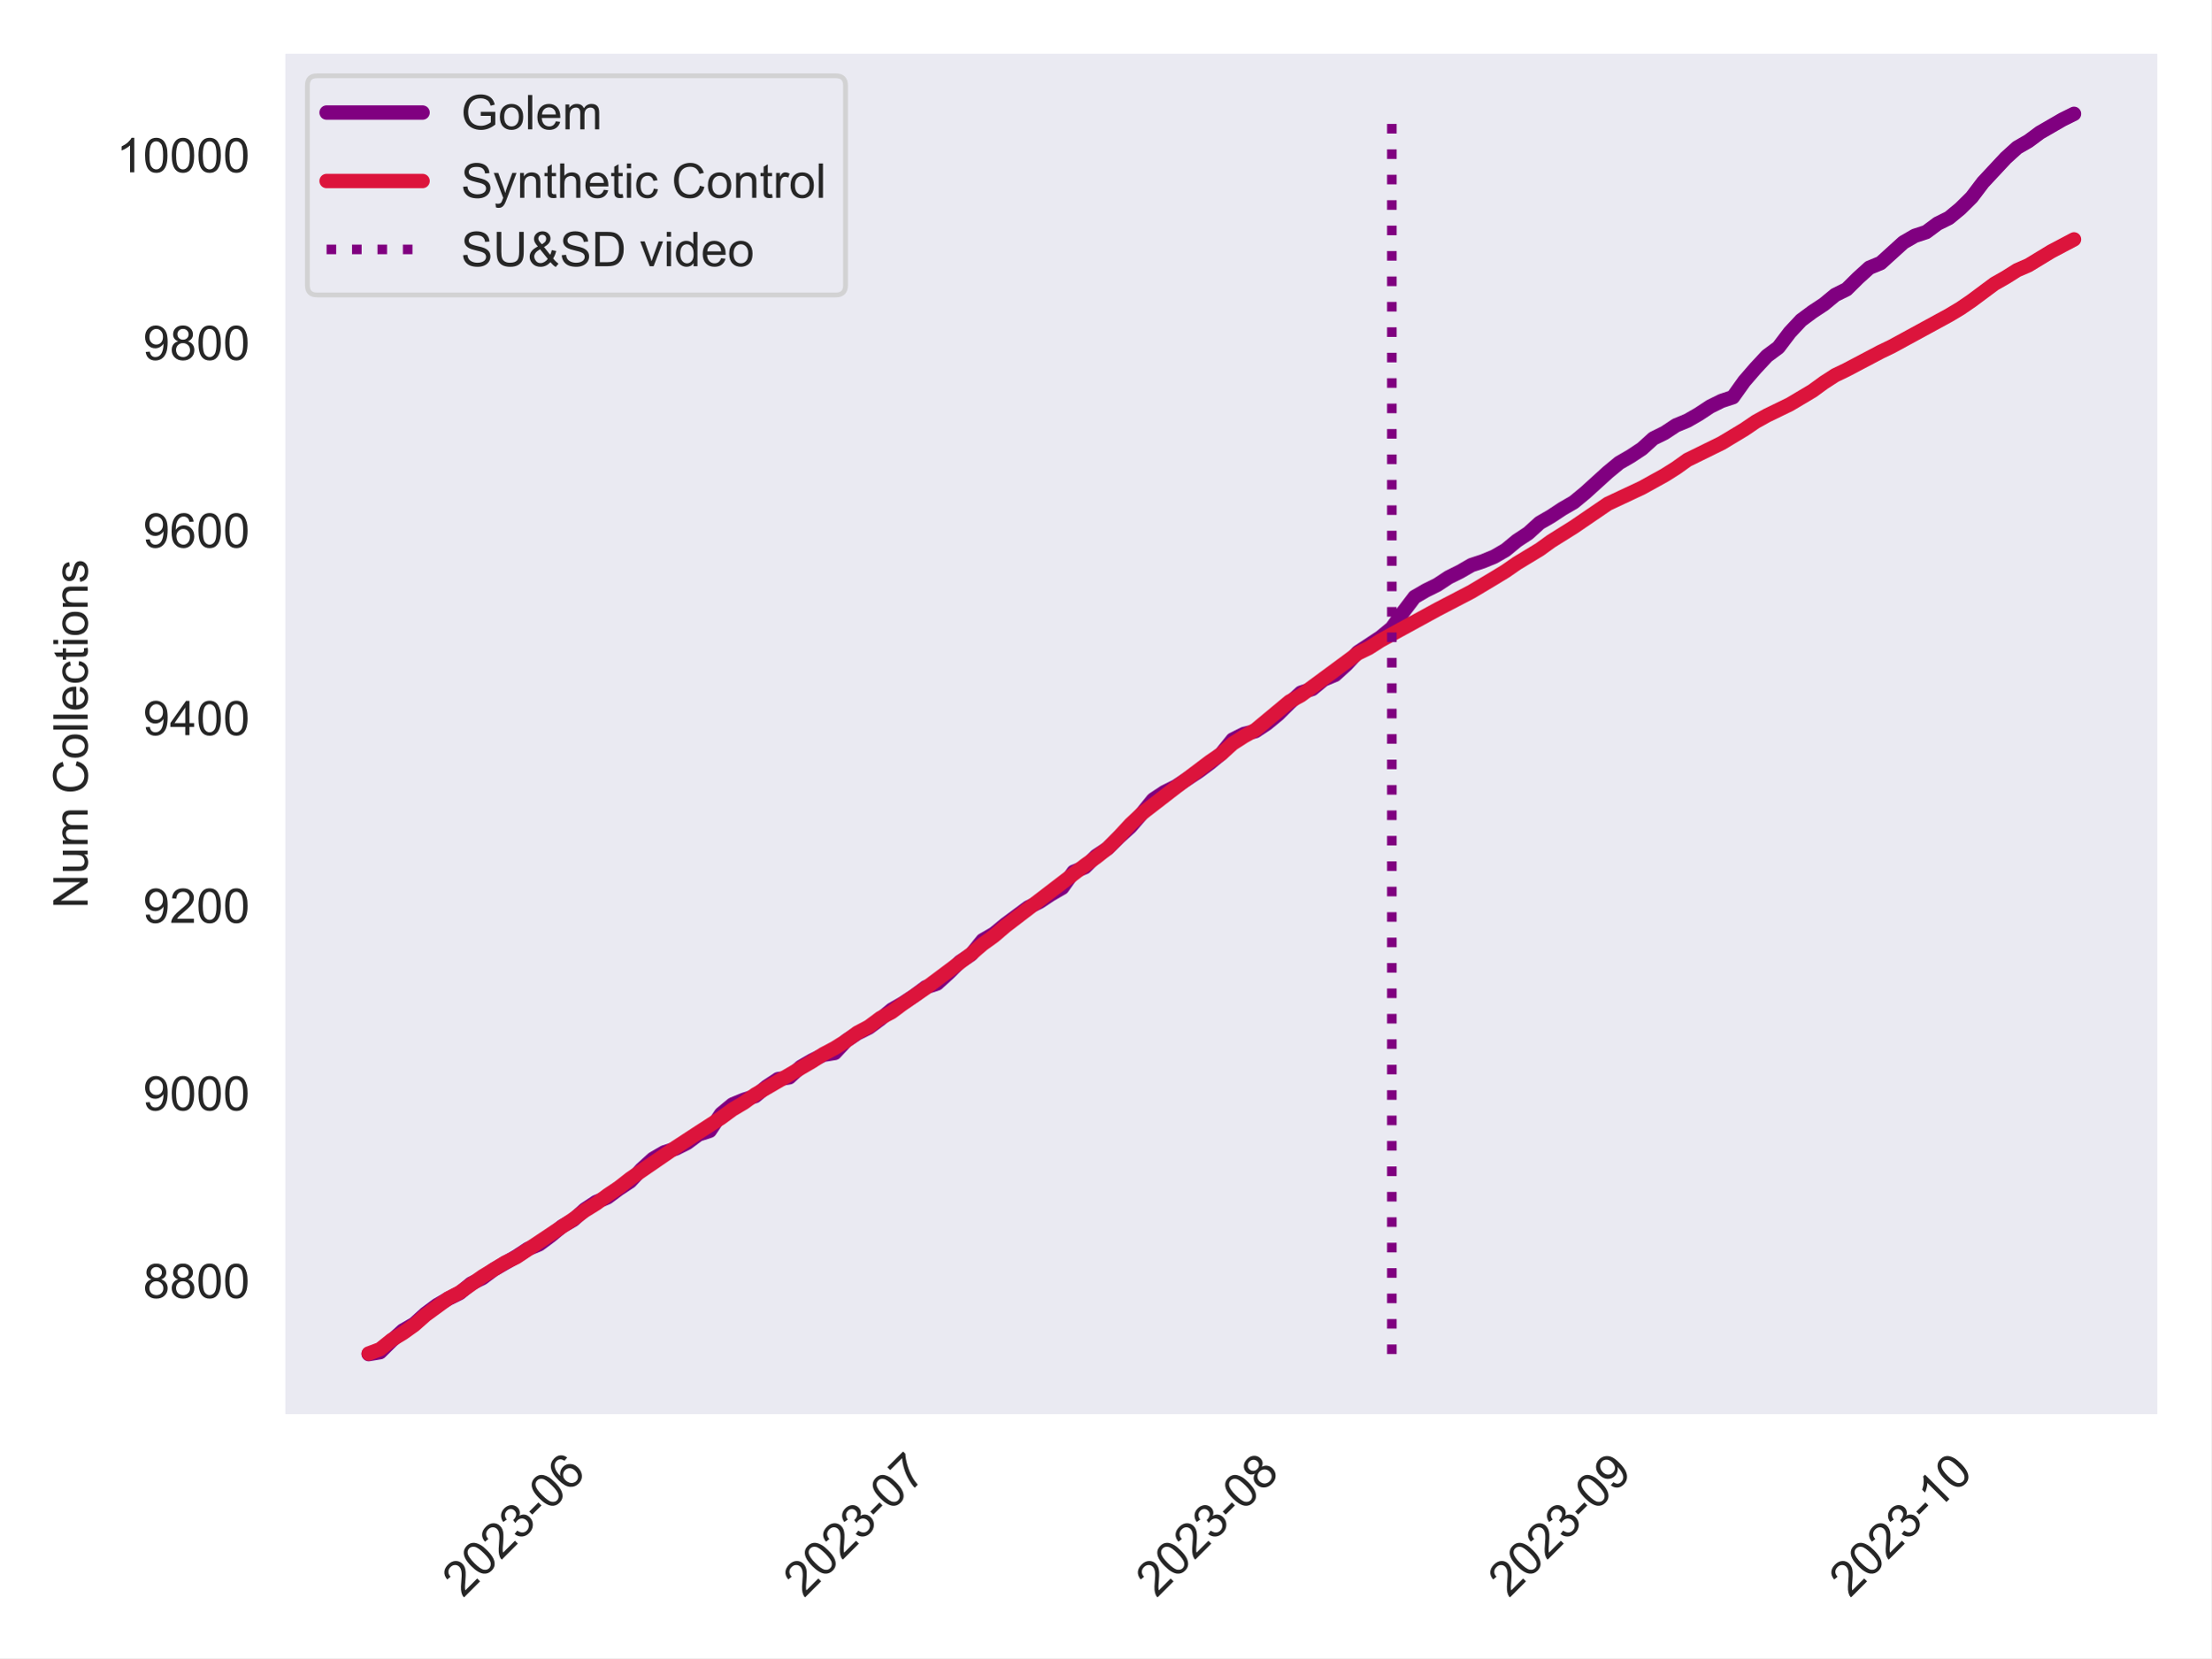
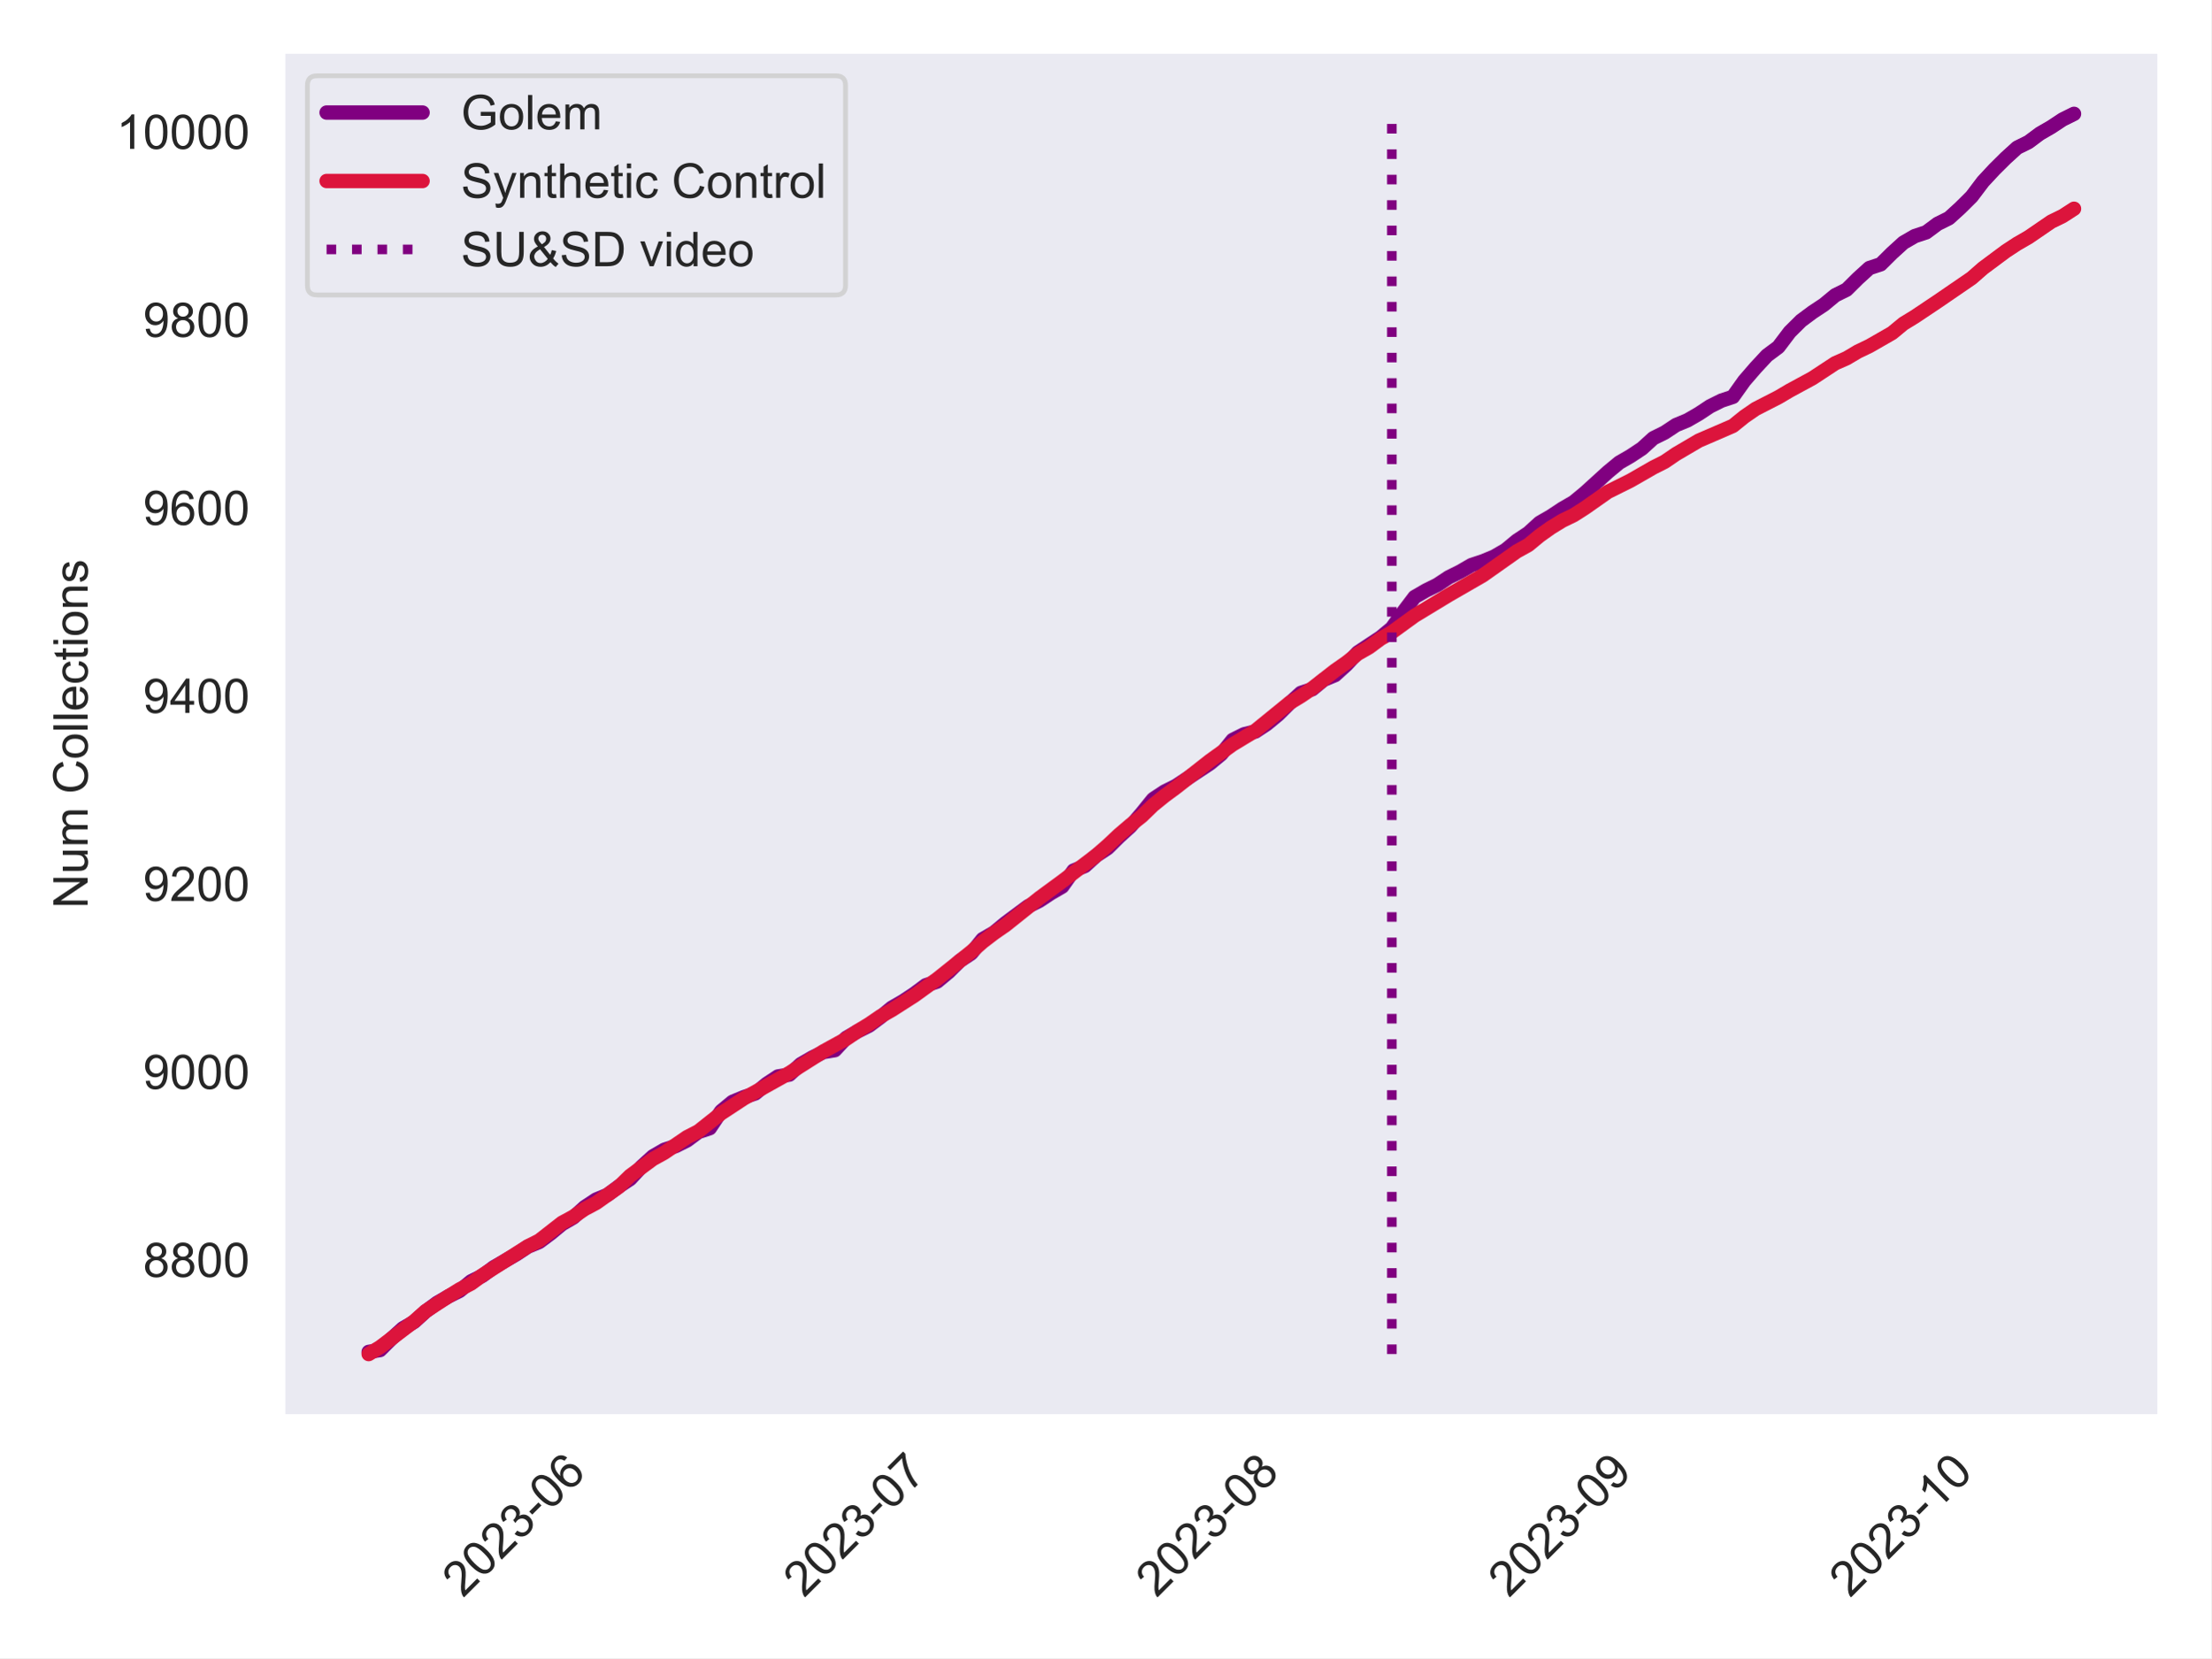
<svg xmlns="http://www.w3.org/2000/svg" xmlns:xlink="http://www.w3.org/1999/xlink" width="460.8pt" height="345.6pt" viewBox="0 0 460.8 345.6" version="1.1">
  <defs>
    <style type="text/css">*{stroke-linejoin: round; stroke-linecap: butt}</style>
  </defs>
  <g id="figure_1">
    <g id="patch_1">
      <path d="M 0 345.6  L 460.8 345.6  L 460.8 0  L 0 0  z " style="fill: #ffffff" />
    </g>
    <g id="axes_1">
      <g id="patch_2">
        <path d="M 59.06 295.153  L 450 295.153  L 450 10.8  L 59.06 10.8  z " style="fill: #eaeaf2" />
      </g>
      <g id="matplotlib.axis_1">
        <g id="xtick_1">
          <g id="text_1">
            <g style="fill: #262626" transform="translate(96.48556 333.1617) rotate(-45) scale(0.1 -0.1)">
              <defs>
                <path id="ArialMT-32" d="M 3222 541  L 3222 0  L 194 0  Q 188 203 259 391  Q 375 700 629 1000  Q 884 1300 1366 1694  Q 2113 2306 2375 2664  Q 2638 3022 2638 3341  Q 2638 3675 2398 3904  Q 2159 4134 1775 4134  Q 1369 4134 1125 3890  Q 881 3647 878 3216  L 300 3275  Q 359 3922 746 4261  Q 1134 4600 1788 4600  Q 2447 4600 2831 4234  Q 3216 3869 3216 3328  Q 3216 3053 3103 2787  Q 2991 2522 2730 2228  Q 2469 1934 1863 1422  Q 1356 997 1212 845  Q 1069 694 975 541  L 3222 541  z " transform="scale(0.015625)" />
                <path id="ArialMT-30" d="M 266 2259  Q 266 3072 433 3567  Q 600 4063 929 4331  Q 1259 4600 1759 4600  Q 2128 4600 2406 4451  Q 2684 4303 2865 4023  Q 3047 3744 3150 3342  Q 3253 2941 3253 2259  Q 3253 1453 3087 958  Q 2922 463 2592 192  Q 2263 -78 1759 -78  Q 1097 -78 719 397  Q 266 969 266 2259  z M 844 2259  Q 844 1131 1108 757  Q 1372 384 1759 384  Q 2147 384 2411 759  Q 2675 1134 2675 2259  Q 2675 3391 2411 3762  Q 2147 4134 1753 4134  Q 1366 4134 1134 3806  Q 844 3388 844 2259  z " transform="scale(0.015625)" />
                <path id="ArialMT-33" d="M 269 1209  L 831 1284  Q 928 806 1161 595  Q 1394 384 1728 384  Q 2125 384 2398 659  Q 2672 934 2672 1341  Q 2672 1728 2419 1979  Q 2166 2231 1775 2231  Q 1616 2231 1378 2169  L 1441 2663  Q 1497 2656 1531 2656  Q 1891 2656 2178 2843  Q 2466 3031 2466 3422  Q 2466 3731 2256 3934  Q 2047 4138 1716 4138  Q 1388 4138 1169 3931  Q 950 3725 888 3313  L 325 3413  Q 428 3978 793 4289  Q 1159 4600 1703 4600  Q 2078 4600 2393 4439  Q 2709 4278 2876 4000  Q 3044 3722 3044 3409  Q 3044 3113 2884 2869  Q 2725 2625 2413 2481  Q 2819 2388 3044 2092  Q 3269 1797 3269 1353  Q 3269 753 2831 336  Q 2394 -81 1725 -81  Q 1122 -81 723 278  Q 325 638 269 1209  z " transform="scale(0.015625)" />
                <path id="ArialMT-2d" d="M 203 1375  L 203 1941  L 1931 1941  L 1931 1375  L 203 1375  z " transform="scale(0.015625)" />
                <path id="ArialMT-36" d="M 3184 3459  L 2625 3416  Q 2550 3747 2413 3897  Q 2184 4138 1850 4138  Q 1581 4138 1378 3988  Q 1113 3794 959 3422  Q 806 3050 800 2363  Q 1003 2672 1297 2822  Q 1591 2972 1913 2972  Q 2475 2972 2870 2558  Q 3266 2144 3266 1488  Q 3266 1056 3080 686  Q 2894 316 2569 119  Q 2244 -78 1831 -78  Q 1128 -78 684 439  Q 241 956 241 2144  Q 241 3472 731 4075  Q 1159 4600 1884 4600  Q 2425 4600 2770 4297  Q 3116 3994 3184 3459  z M 888 1484  Q 888 1194 1011 928  Q 1134 663 1356 523  Q 1578 384 1822 384  Q 2178 384 2434 671  Q 2691 959 2691 1453  Q 2691 1928 2437 2201  Q 2184 2475 1800 2475  Q 1419 2475 1153 2201  Q 888 1928 888 1484  z " transform="scale(0.015625)" />
              </defs>
              <use xlink:href="#ArialMT-32" />
              <use xlink:href="#ArialMT-30" x="55.615" />
              <use xlink:href="#ArialMT-32" x="111.23" />
              <use xlink:href="#ArialMT-33" x="166.846" />
              <use xlink:href="#ArialMT-2d" x="222.461" />
              <use xlink:href="#ArialMT-30" x="255.762" />
              <use xlink:href="#ArialMT-36" x="311.377" />
            </g>
          </g>
        </g>
        <g id="xtick_2">
          <g id="text_2">
            <g style="fill: #262626" transform="translate(167.5656 333.1617) rotate(-45) scale(0.1 -0.1)">
              <defs>
                <path id="ArialMT-37" d="M 303 3981  L 303 4522  L 3269 4522  L 3269 4084  Q 2831 3619 2401 2847  Q 1972 2075 1738 1259  Q 1569 684 1522 0  L 944 0  Q 953 541 1156 1306  Q 1359 2072 1739 2783  Q 2119 3494 2547 3981  L 303 3981  z " transform="scale(0.015625)" />
              </defs>
              <use xlink:href="#ArialMT-32" />
              <use xlink:href="#ArialMT-30" x="55.615" />
              <use xlink:href="#ArialMT-32" x="111.23" />
              <use xlink:href="#ArialMT-33" x="166.846" />
              <use xlink:href="#ArialMT-2d" x="222.461" />
              <use xlink:href="#ArialMT-30" x="255.762" />
              <use xlink:href="#ArialMT-37" x="311.377" />
            </g>
          </g>
        </g>
        <g id="xtick_3">
          <g id="text_3">
            <g style="fill: #262626" transform="translate(241.0149 333.1617) rotate(-45) scale(0.1 -0.1)">
              <defs>
                <path id="ArialMT-38" d="M 1131 2484  Q 781 2613 612 2850  Q 444 3088 444 3419  Q 444 3919 803 4259  Q 1163 4600 1759 4600  Q 2359 4600 2725 4251  Q 3091 3903 3091 3403  Q 3091 3084 2923 2848  Q 2756 2613 2416 2484  Q 2838 2347 3058 2040  Q 3278 1734 3278 1309  Q 3278 722 2862 322  Q 2447 -78 1769 -78  Q 1091 -78 675 323  Q 259 725 259 1325  Q 259 1772 486 2073  Q 713 2375 1131 2484  z M 1019 3438  Q 1019 3113 1228 2906  Q 1438 2700 1772 2700  Q 2097 2700 2305 2904  Q 2513 3109 2513 3406  Q 2513 3716 2298 3927  Q 2084 4138 1766 4138  Q 1444 4138 1231 3931  Q 1019 3725 1019 3438  z M 838 1322  Q 838 1081 952 856  Q 1066 631 1291 507  Q 1516 384 1775 384  Q 2178 384 2440 643  Q 2703 903 2703 1303  Q 2703 1709 2433 1975  Q 2163 2241 1756 2241  Q 1359 2241 1098 1978  Q 838 1716 838 1322  z " transform="scale(0.015625)" />
              </defs>
              <use xlink:href="#ArialMT-32" />
              <use xlink:href="#ArialMT-30" x="55.615" />
              <use xlink:href="#ArialMT-32" x="111.23" />
              <use xlink:href="#ArialMT-33" x="166.846" />
              <use xlink:href="#ArialMT-2d" x="222.461" />
              <use xlink:href="#ArialMT-30" x="255.762" />
              <use xlink:href="#ArialMT-38" x="311.377" />
            </g>
          </g>
        </g>
        <g id="xtick_4">
          <g id="text_4">
            <g style="fill: #262626" transform="translate(314.4642 333.1617) rotate(-45) scale(0.1 -0.1)">
              <defs>
                <path id="ArialMT-39" d="M 350 1059  L 891 1109  Q 959 728 1153 556  Q 1347 384 1650 384  Q 1909 384 2104 503  Q 2300 622 2425 820  Q 2550 1019 2634 1356  Q 2719 1694 2719 2044  Q 2719 2081 2716 2156  Q 2547 1888 2255 1720  Q 1963 1553 1622 1553  Q 1053 1553 659 1965  Q 266 2378 266 3053  Q 266 3750 677 4175  Q 1088 4600 1706 4600  Q 2153 4600 2523 4359  Q 2894 4119 3086 3673  Q 3278 3228 3278 2384  Q 3278 1506 3087 986  Q 2897 466 2520 194  Q 2144 -78 1638 -78  Q 1100 -78 759 220  Q 419 519 350 1059  z M 2653 3081  Q 2653 3566 2395 3850  Q 2138 4134 1775 4134  Q 1400 4134 1122 3828  Q 844 3522 844 3034  Q 844 2597 1108 2323  Q 1372 2050 1759 2050  Q 2150 2050 2401 2323  Q 2653 2597 2653 3081  z " transform="scale(0.015625)" />
              </defs>
              <use xlink:href="#ArialMT-32" />
              <use xlink:href="#ArialMT-30" x="55.615" />
              <use xlink:href="#ArialMT-32" x="111.23" />
              <use xlink:href="#ArialMT-33" x="166.846" />
              <use xlink:href="#ArialMT-2d" x="222.461" />
              <use xlink:href="#ArialMT-30" x="255.762" />
              <use xlink:href="#ArialMT-39" x="311.377" />
            </g>
          </g>
        </g>
        <g id="xtick_5">
          <g id="text_5">
            <g style="fill: #262626" transform="translate(385.5442 333.1617) rotate(-45) scale(0.1 -0.1)">
              <defs>
                <path id="ArialMT-31" d="M 2384 0  L 1822 0  L 1822 3584  Q 1619 3391 1289 3197  Q 959 3003 697 2906  L 697 3450  Q 1169 3672 1522 3987  Q 1875 4303 2022 4600  L 2384 4600  L 2384 0  z " transform="scale(0.015625)" />
              </defs>
              <use xlink:href="#ArialMT-32" />
              <use xlink:href="#ArialMT-30" x="55.615" />
              <use xlink:href="#ArialMT-32" x="111.23" />
              <use xlink:href="#ArialMT-33" x="166.846" />
              <use xlink:href="#ArialMT-2d" x="222.461" />
              <use xlink:href="#ArialMT-31" x="255.762" />
              <use xlink:href="#ArialMT-30" x="311.377" />
            </g>
          </g>
        </g>
      </g>
      <g id="matplotlib.axis_2">
        <g id="ytick_1">
          <g id="text_6">
-             <g style="fill: #262626" transform="translate(29.81625 270.5546) scale(0.1 -0.1)">
+             <g style="fill: #262626" transform="translate(29.81625 266.1615) scale(0.1 -0.1)">
              <use xlink:href="#ArialMT-38" />
              <use xlink:href="#ArialMT-38" x="55.615" />
              <use xlink:href="#ArialMT-30" x="111.23" />
              <use xlink:href="#ArialMT-30" x="166.846" />
            </g>
          </g>
        </g>
        <g id="ytick_2">
          <g id="text_7">
-             <g style="fill: #262626" transform="translate(29.81625 231.4468) scale(0.1 -0.1)">
+             <g style="fill: #262626" transform="translate(29.81625 226.9724) scale(0.1 -0.1)">
              <use xlink:href="#ArialMT-39" />
              <use xlink:href="#ArialMT-30" x="55.615" />
              <use xlink:href="#ArialMT-30" x="111.23" />
              <use xlink:href="#ArialMT-30" x="166.846" />
            </g>
          </g>
        </g>
        <g id="ytick_3">
          <g id="text_8">
-             <g style="fill: #262626" transform="translate(29.81625 192.339) scale(0.1 -0.1)">
+             <g style="fill: #262626" transform="translate(29.81625 187.7833) scale(0.1 -0.1)">
              <use xlink:href="#ArialMT-39" />
              <use xlink:href="#ArialMT-32" x="55.615" />
              <use xlink:href="#ArialMT-30" x="111.23" />
              <use xlink:href="#ArialMT-30" x="166.846" />
            </g>
          </g>
        </g>
        <g id="ytick_4">
          <g id="text_9">
-             <g style="fill: #262626" transform="translate(29.81625 153.2312) scale(0.1 -0.1)">
+             <g style="fill: #262626" transform="translate(29.81625 148.5942) scale(0.1 -0.1)">
              <defs>
                <path id="ArialMT-34" d="M 2069 0  L 2069 1097  L 81 1097  L 81 1613  L 2172 4581  L 2631 4581  L 2631 1613  L 3250 1613  L 3250 1097  L 2631 1097  L 2631 0  L 2069 0  z M 2069 1613  L 2069 3678  L 634 1613  L 2069 1613  z " transform="scale(0.015625)" />
              </defs>
              <use xlink:href="#ArialMT-39" />
              <use xlink:href="#ArialMT-34" x="55.615" />
              <use xlink:href="#ArialMT-30" x="111.23" />
              <use xlink:href="#ArialMT-30" x="166.846" />
            </g>
          </g>
        </g>
        <g id="ytick_5">
          <g id="text_10">
-             <g style="fill: #262626" transform="translate(29.81625 114.1234) scale(0.1 -0.1)">
+             <g style="fill: #262626" transform="translate(29.81625 109.4052) scale(0.1 -0.1)">
              <use xlink:href="#ArialMT-39" />
              <use xlink:href="#ArialMT-36" x="55.615" />
              <use xlink:href="#ArialMT-30" x="111.23" />
              <use xlink:href="#ArialMT-30" x="166.846" />
            </g>
          </g>
        </g>
        <g id="ytick_6">
          <g id="text_11">
-             <g style="fill: #262626" transform="translate(29.81625 75.01556) scale(0.1 -0.1)">
+             <g style="fill: #262626" transform="translate(29.81625 70.21608) scale(0.1 -0.1)">
              <use xlink:href="#ArialMT-39" />
              <use xlink:href="#ArialMT-38" x="55.615" />
              <use xlink:href="#ArialMT-30" x="111.23" />
              <use xlink:href="#ArialMT-30" x="166.846" />
            </g>
          </g>
        </g>
        <g id="ytick_7">
          <g id="text_12">
-             <g style="fill: #262626" transform="translate(24.25531 35.90776) scale(0.1 -0.1)">
+             <g style="fill: #262626" transform="translate(24.25531 31.027) scale(0.1 -0.1)">
              <use xlink:href="#ArialMT-31" />
              <use xlink:href="#ArialMT-30" x="55.615" />
              <use xlink:href="#ArialMT-30" x="111.23" />
              <use xlink:href="#ArialMT-30" x="166.846" />
              <use xlink:href="#ArialMT-30" x="222.461" />
            </g>
          </g>
        </g>
        <g id="text_13">
          <g style="fill: #262626" transform="translate(18.26781 189.3764) rotate(-90) scale(0.1 -0.1)">
            <defs>
              <path id="ArialMT-4e" d="M 488 0  L 488 4581  L 1109 4581  L 3516 984  L 3516 4581  L 4097 4581  L 4097 0  L 3475 0  L 1069 3600  L 1069 0  L 488 0  z " transform="scale(0.015625)" />
              <path id="ArialMT-75" d="M 2597 0  L 2597 488  Q 2209 -75 1544 -75  Q 1250 -75 995 37  Q 741 150 617 320  Q 494 491 444 738  Q 409 903 409 1263  L 409 3319  L 972 3319  L 972 1478  Q 972 1038 1006 884  Q 1059 663 1231 536  Q 1403 409 1656 409  Q 1909 409 2131 539  Q 2353 669 2445 892  Q 2538 1116 2538 1541  L 2538 3319  L 3100 3319  L 3100 0  L 2597 0  z " transform="scale(0.015625)" />
              <path id="ArialMT-6d" d="M 422 0  L 422 3319  L 925 3319  L 925 2853  Q 1081 3097 1340 3245  Q 1600 3394 1931 3394  Q 2300 3394 2536 3241  Q 2772 3088 2869 2813  Q 3263 3394 3894 3394  Q 4388 3394 4653 3120  Q 4919 2847 4919 2278  L 4919 0  L 4359 0  L 4359 2091  Q 4359 2428 4304 2576  Q 4250 2725 4106 2815  Q 3963 2906 3769 2906  Q 3419 2906 3187 2673  Q 2956 2441 2956 1928  L 2956 0  L 2394 0  L 2394 2156  Q 2394 2531 2256 2718  Q 2119 2906 1806 2906  Q 1569 2906 1367 2781  Q 1166 2656 1075 2415  Q 984 2175 984 1722  L 984 0  L 422 0  z " transform="scale(0.015625)" />
              <path id="ArialMT-20" transform="scale(0.015625)" />
              <path id="ArialMT-43" d="M 3763 1606  L 4369 1453  Q 4178 706 3683 314  Q 3188 -78 2472 -78  Q 1731 -78 1267 223  Q 803 525 561 1097  Q 319 1669 319 2325  Q 319 3041 592 3573  Q 866 4106 1370 4382  Q 1875 4659 2481 4659  Q 3169 4659 3637 4309  Q 4106 3959 4291 3325  L 3694 3184  Q 3534 3684 3231 3912  Q 2928 4141 2469 4141  Q 1941 4141 1586 3887  Q 1231 3634 1087 3207  Q 944 2781 944 2328  Q 944 1744 1114 1308  Q 1284 872 1643 656  Q 2003 441 2422 441  Q 2931 441 3284 734  Q 3638 1028 3763 1606  z " transform="scale(0.015625)" />
              <path id="ArialMT-6f" d="M 213 1659  Q 213 2581 725 3025  Q 1153 3394 1769 3394  Q 2453 3394 2887 2945  Q 3322 2497 3322 1706  Q 3322 1066 3130 698  Q 2938 331 2570 128  Q 2203 -75 1769 -75  Q 1072 -75 642 372  Q 213 819 213 1659  z M 791 1659  Q 791 1022 1069 705  Q 1347 388 1769 388  Q 2188 388 2466 706  Q 2744 1025 2744 1678  Q 2744 2294 2464 2611  Q 2184 2928 1769 2928  Q 1347 2928 1069 2612  Q 791 2297 791 1659  z " transform="scale(0.015625)" />
              <path id="ArialMT-6c" d="M 409 0  L 409 4581  L 972 4581  L 972 0  L 409 0  z " transform="scale(0.015625)" />
              <path id="ArialMT-65" d="M 2694 1069  L 3275 997  Q 3138 488 2766 206  Q 2394 -75 1816 -75  Q 1088 -75 661 373  Q 234 822 234 1631  Q 234 2469 665 2931  Q 1097 3394 1784 3394  Q 2450 3394 2872 2941  Q 3294 2488 3294 1666  Q 3294 1616 3291 1516  L 816 1516  Q 847 969 1125 678  Q 1403 388 1819 388  Q 2128 388 2347 550  Q 2566 713 2694 1069  z M 847 1978  L 2700 1978  Q 2663 2397 2488 2606  Q 2219 2931 1791 2931  Q 1403 2931 1139 2672  Q 875 2413 847 1978  z " transform="scale(0.015625)" />
              <path id="ArialMT-63" d="M 2588 1216  L 3141 1144  Q 3050 572 2676 248  Q 2303 -75 1759 -75  Q 1078 -75 664 370  Q 250 816 250 1647  Q 250 2184 428 2587  Q 606 2991 970 3192  Q 1334 3394 1763 3394  Q 2303 3394 2647 3120  Q 2991 2847 3088 2344  L 2541 2259  Q 2463 2594 2264 2762  Q 2066 2931 1784 2931  Q 1359 2931 1093 2626  Q 828 2322 828 1663  Q 828 994 1084 691  Q 1341 388 1753 388  Q 2084 388 2306 591  Q 2528 794 2588 1216  z " transform="scale(0.015625)" />
              <path id="ArialMT-74" d="M 1650 503  L 1731 6  Q 1494 -44 1306 -44  Q 1000 -44 831 53  Q 663 150 594 308  Q 525 466 525 972  L 525 2881  L 113 2881  L 113 3319  L 525 3319  L 525 4141  L 1084 4478  L 1084 3319  L 1650 3319  L 1650 2881  L 1084 2881  L 1084 941  Q 1084 700 1114 631  Q 1144 563 1211 522  Q 1278 481 1403 481  Q 1497 481 1650 503  z " transform="scale(0.015625)" />
              <path id="ArialMT-69" d="M 425 3934  L 425 4581  L 988 4581  L 988 3934  L 425 3934  z M 425 0  L 425 3319  L 988 3319  L 988 0  L 425 0  z " transform="scale(0.015625)" />
              <path id="ArialMT-6e" d="M 422 0  L 422 3319  L 928 3319  L 928 2847  Q 1294 3394 1984 3394  Q 2284 3394 2536 3286  Q 2788 3178 2913 3003  Q 3038 2828 3088 2588  Q 3119 2431 3119 2041  L 3119 0  L 2556 0  L 2556 2019  Q 2556 2363 2490 2533  Q 2425 2703 2258 2804  Q 2091 2906 1866 2906  Q 1506 2906 1245 2678  Q 984 2450 984 1813  L 984 0  L 422 0  z " transform="scale(0.015625)" />
              <path id="ArialMT-73" d="M 197 991  L 753 1078  Q 800 744 1014 566  Q 1228 388 1613 388  Q 2000 388 2187 545  Q 2375 703 2375 916  Q 2375 1106 2209 1216  Q 2094 1291 1634 1406  Q 1016 1563 777 1677  Q 538 1791 414 1992  Q 291 2194 291 2438  Q 291 2659 392 2848  Q 494 3038 669 3163  Q 800 3259 1026 3326  Q 1253 3394 1513 3394  Q 1903 3394 2198 3281  Q 2494 3169 2634 2976  Q 2775 2784 2828 2463  L 2278 2388  Q 2241 2644 2061 2787  Q 1881 2931 1553 2931  Q 1166 2931 1000 2803  Q 834 2675 834 2503  Q 834 2394 903 2306  Q 972 2216 1119 2156  Q 1203 2125 1616 2013  Q 2213 1853 2448 1751  Q 2684 1650 2818 1456  Q 2953 1263 2953 975  Q 2953 694 2789 445  Q 2625 197 2315 61  Q 2006 -75 1616 -75  Q 969 -75 630 194  Q 291 463 197 991  z " transform="scale(0.015625)" />
            </defs>
            <use xlink:href="#ArialMT-4e" />
            <use xlink:href="#ArialMT-75" x="72.217" />
            <use xlink:href="#ArialMT-6d" x="127.832" />
            <use xlink:href="#ArialMT-20" x="211.133" />
            <use xlink:href="#ArialMT-43" x="238.916" />
            <use xlink:href="#ArialMT-6f" x="311.133" />
            <use xlink:href="#ArialMT-6c" x="366.748" />
            <use xlink:href="#ArialMT-6c" x="388.965" />
            <use xlink:href="#ArialMT-65" x="411.182" />
            <use xlink:href="#ArialMT-63" x="466.797" />
            <use xlink:href="#ArialMT-74" x="516.797" />
            <use xlink:href="#ArialMT-69" x="544.58" />
            <use xlink:href="#ArialMT-6f" x="566.797" />
            <use xlink:href="#ArialMT-6e" x="622.412" />
            <use xlink:href="#ArialMT-73" x="678.027" />
          </g>
        </g>
      </g>
      <g id="PolyCollection_1" />
      <g id="PolyCollection_2" />
      <g id="line2d_1">
-         <path d="M 76.83 282.228  L 79.199 281.837  L 81.569 279.49  L 83.938 277.339  L 86.307 275.971  L 88.677 273.82  L 91.046 272.06  L 93.415 270.691  L 95.785 269.518  L 98.154 267.562  L 100.523 266.389  L 102.893 264.629  L 107.631 261.892  L 110.001 260.327  L 112.37 259.35  L 114.739 257.59  L 117.109 255.634  L 119.478 254.266  L 121.847 252.115  L 124.217 250.55  L 126.586 249.573  L 128.955 247.813  L 131.325 246.249  L 133.694 243.707  L 136.063 241.556  L 138.433 240.187  L 140.802 239.405  L 143.171 238.231  L 145.541 236.472  L 147.91 235.689  L 150.279 232.17  L 152.649 230.214  L 155.018 229.237  L 157.387 228.455  L 159.757 226.499  L 162.126 224.935  L 164.495 224.544  L 166.865 222.393  L 169.234 221.024  L 171.603 219.851  L 173.973 219.46  L 176.342 216.918  L 178.711 215.353  L 181.081 214.18  L 183.45 212.42  L 185.819 210.465  L 188.189 209.096  L 190.558 207.532  L 192.927 205.772  L 195.297 204.99  L 197.666 202.839  L 200.035 200.492  L 202.405 198.928  L 204.774 195.995  L 207.143 194.626  L 209.513 192.671  L 214.251 189.151  L 216.621 187.978  L 218.99 186.414  L 221.359 185.045  L 223.729 181.721  L 226.098 180.743  L 228.467 178.397  L 230.837 176.832  L 233.206 174.486  L 235.575 172.335  L 237.945 169.597  L 240.314 166.664  L 242.683 165.1  L 245.053 163.927  L 249.791 160.798  L 252.161 159.038  L 254.53 157.083  L 256.899 154.15  L 259.269 152.976  L 261.638 152.39  L 264.007 150.826  L 266.377 148.87  L 268.746 146.524  L 271.115 144.373  L 273.485 143.591  L 275.854 141.635  L 278.223 140.657  L 280.593 138.507  L 282.962 135.965  L 287.701 132.836  L 290.07 130.881  L 292.439 127.556  L 294.809 124.428  L 297.178 123.059  L 299.547 121.886  L 301.917 120.321  L 304.286 119.148  L 306.655 117.779  L 309.025 116.997  L 311.394 116.02  L 313.763 114.651  L 316.133 112.695  L 318.502 111.131  L 320.871 108.98  L 323.241 107.611  L 325.61 106.047  L 327.979 104.678  L 330.349 102.723  L 335.087 98.421  L 337.457 96.466  L 339.826 95.097  L 342.195 93.533  L 344.565 91.382  L 346.934 90.208  L 349.303 88.644  L 351.673 87.666  L 354.042 86.298  L 356.411 84.733  L 358.781 83.56  L 361.15 82.778  L 363.519 79.454  L 365.889 76.716  L 368.258 74.174  L 370.627 72.414  L 372.997 69.286  L 375.366 66.744  L 377.735 64.984  L 380.105 63.42  L 382.474 61.464  L 384.843 60.291  L 387.213 57.944  L 389.582 55.794  L 391.951 54.816  L 396.69 50.514  L 399.059 49.145  L 401.429 48.363  L 403.798 46.603  L 406.167 45.43  L 408.537 43.475  L 410.906 41.128  L 413.275 37.999  L 418.014 32.915  L 420.383 30.765  L 422.753 29.396  L 425.122 27.636  L 429.861 24.898  L 432.23 23.725  L 432.23 23.725  " clip-path="url(#p1d83521502)" style="fill: none; stroke: #800080; stroke-width: 3; stroke-linecap: round" />
+         <path d="M 76.83 281.785  L 79.199 281.393  L 81.569 279.042  L 83.938 276.887  L 86.307 275.515  L 88.677 273.36  L 91.046 271.596  L 93.415 270.224  L 95.785 269.049  L 98.154 267.089  L 100.523 265.914  L 102.893 264.15  L 107.631 261.407  L 110.001 259.839  L 112.37 258.86  L 114.739 257.096  L 117.109 255.137  L 119.478 253.765  L 121.847 251.61  L 124.217 250.042  L 126.586 249.062  L 128.955 247.299  L 131.325 245.731  L 133.694 243.184  L 136.063 241.029  L 138.433 239.657  L 140.802 238.873  L 143.171 237.697  L 145.541 235.934  L 147.91 235.15  L 150.279 231.623  L 152.649 229.664  L 155.018 228.684  L 157.387 227.9  L 159.757 225.941  L 162.126 224.373  L 164.495 223.981  L 166.865 221.826  L 169.234 220.454  L 171.603 219.279  L 173.973 218.887  L 176.342 216.339  L 178.711 214.968  L 181.081 213.792  L 183.45 212.029  L 185.819 210.069  L 188.189 208.698  L 190.558 207.13  L 192.927 205.367  L 195.297 204.583  L 197.666 202.623  L 200.035 200.272  L 202.405 198.704  L 204.774 195.765  L 207.143 194.394  L 209.513 192.434  L 214.251 188.907  L 216.621 187.731  L 218.99 186.164  L 221.359 184.792  L 223.729 181.461  L 226.098 180.481  L 228.467 178.326  L 230.837 176.758  L 233.206 174.407  L 235.575 172.252  L 237.945 169.508  L 240.314 166.569  L 242.683 165.002  L 245.053 163.826  L 252.161 159.123  L 254.53 157.164  L 256.899 154.225  L 259.269 153.049  L 261.638 152.461  L 264.007 150.894  L 266.377 148.934  L 268.746 146.583  L 271.115 144.427  L 273.485 143.644  L 275.854 141.684  L 278.223 140.705  L 280.593 138.549  L 282.962 136.002  L 287.701 132.867  L 290.07 130.907  L 292.439 127.576  L 294.809 124.441  L 297.178 123.069  L 299.547 121.894  L 301.917 120.326  L 304.286 119.151  L 306.655 117.779  L 309.025 116.995  L 311.394 116.015  L 313.763 114.644  L 316.133 112.684  L 318.502 111.117  L 320.871 108.961  L 323.241 107.59  L 325.61 106.022  L 327.979 104.651  L 330.349 102.691  L 335.087 98.38  L 337.457 96.421  L 339.826 95.049  L 342.195 93.482  L 344.565 91.326  L 346.934 90.151  L 349.303 88.583  L 351.673 87.603  L 354.042 86.232  L 356.411 84.664  L 358.781 83.488  L 361.15 82.705  L 363.519 79.374  L 365.889 76.63  L 368.258 74.083  L 370.627 72.32  L 372.997 69.184  L 375.366 66.833  L 377.735 65.07  L 380.105 63.502  L 382.474 61.543  L 384.843 60.367  L 387.213 58.016  L 389.582 55.86  L 391.951 55.076  L 394.321 52.725  L 396.69 50.57  L 399.059 49.198  L 401.429 48.414  L 403.798 46.651  L 406.167 45.475  L 408.537 43.32  L 410.906 40.968  L 413.275 37.833  L 415.645 35.286  L 418.014 32.935  L 420.383 30.779  L 422.753 29.603  L 425.122 27.84  L 427.491 26.468  L 429.861 24.901  L 432.23 23.725  L 432.23 23.725  " clip-path="url(#p12d305978b)" style="fill: none; stroke: #800080; stroke-width: 3; stroke-linecap: round" />
      </g>
      <g id="line2d_2">
-         <path d="M 76.83 282.118  L 79.199 281.226  L 81.569 279.319  L 83.938 277.886  L 86.307 276.2  L 88.677 274.108  L 93.415 270.637  L 95.785 269.399  L 100.523 266.067  L 105.262 263.163  L 107.631 262.016  L 119.478 254.112  L 121.847 252.354  L 124.217 250.888  L 126.586 249.123  L 128.955 247.533  L 131.325 245.678  L 140.802 239.164  L 145.541 236.064  L 150.279 233  L 152.649 231.258  L 155.018 229.855  L 157.387 228.138  L 166.865 222.626  L 169.234 221.245  L 171.603 219.701  L 173.973 218.448  L 176.342 216.959  L 178.711 215.238  L 181.081 213.977  L 183.45 212.211  L 185.819 210.959  L 188.189 209.192  L 192.927 205.929  L 202.405 198.834  L 204.774 196.8  L 207.143 195.09  L 209.513 193.061  L 226.098 180.356  L 228.467 178.671  L 230.837 176.795  L 233.206 174.394  L 235.575 171.82  L 237.945 169.592  L 245.053 164.099  L 252.161 158.732  L 254.53 157.131  L 256.899 154.981  L 259.269 153.461  L 261.638 152.126  L 268.746 146.215  L 271.115 144.932  L 282.962 136.183  L 285.331 135.023  L 287.701 133.505  L 299.547 127.026  L 306.655 123.322  L 311.394 120.489  L 313.763 119.044  L 316.133 117.399  L 320.871 114.53  L 323.241 112.816  L 327.979 109.845  L 335.087 104.995  L 342.195 101.659  L 346.934 99.038  L 349.303 97.545  L 351.673 95.852  L 358.781 92.358  L 363.519 89.51  L 365.889 87.896  L 368.258 86.58  L 372.997 84.279  L 377.735 81.462  L 380.105 79.731  L 382.474 78.201  L 384.843 77.061  L 391.951 73.314  L 394.321 72.168  L 406.167 65.71  L 408.537 64.295  L 410.906 62.674  L 415.645 59.145  L 418.014 57.799  L 420.383 56.305  L 422.753 55.274  L 427.491 52.396  L 432.23 49.892  L 432.23 49.892  " clip-path="url(#p1d83521502)" style="fill: none; stroke: #dc143c; stroke-width: 3; stroke-linecap: round" />
+         <path d="M 76.83 282.228  L 79.199 280.799  L 86.307 275.41  L 88.677 273.306  L 93.415 270.223  L 95.785 268.754  L 98.154 267.538  L 100.523 265.801  L 110.001 259.782  L 112.37 258.586  L 117.109 254.886  L 119.478 253.599  L 121.847 251.994  L 124.217 250.735  L 128.955 247.377  L 131.325 245.065  L 136.063 241.575  L 138.433 240.266  L 143.171 237.029  L 145.541 235.81  L 150.279 232.054  L 155.018 228.944  L 164.495 223.653  L 171.603 219.144  L 176.342 216.54  L 178.711 214.924  L 181.081 213.496  L 183.45 211.872  L 185.819 210.535  L 190.558 207.503  L 195.297 204.075  L 202.405 198.394  L 204.774 196.313  L 207.143 194.491  L 209.513 192.856  L 216.621 187.18  L 221.359 183.701  L 228.467 178.294  L 230.837 176.229  L 233.206 173.999  L 235.575 171.976  L 237.945 170.107  L 240.314 167.812  L 242.683 165.895  L 245.053 164.147  L 252.161 158.56  L 256.899 155.153  L 261.638 152.287  L 268.746 146.501  L 271.115 145.082  L 273.485 143.468  L 278.223 139.766  L 280.593 138.112  L 282.962 136.251  L 285.331 134.897  L 287.701 133.14  L 290.07 131.776  L 294.809 128.332  L 301.917 124.02  L 309.025 119.921  L 316.133 114.903  L 318.502 113.595  L 320.871 111.64  L 323.241 109.956  L 325.61 108.507  L 327.979 107.357  L 330.349 105.842  L 335.087 102.511  L 339.826 100.15  L 344.565 97.429  L 346.934 96.233  L 349.303 94.619  L 354.042 91.836  L 361.15 88.762  L 363.519 86.849  L 365.889 85.216  L 370.627 82.788  L 372.997 81.391  L 377.735 78.82  L 382.474 75.705  L 384.843 74.659  L 387.213 73.256  L 389.582 72.121  L 394.321 69.404  L 396.69 67.448  L 399.059 65.997  L 403.798 62.826  L 410.906 57.954  L 413.275 55.882  L 418.014 52.355  L 420.383 50.8  L 422.753 49.434  L 427.491 46.191  L 429.861 45.033  L 432.23 43.505  L 432.23 43.505  " clip-path="url(#p12d305978b)" style="fill: none; stroke: #dc143c; stroke-width: 3; stroke-linecap: round" />
      </g>
      <g id="LineCollection_1">
-         <path d="M 290.07 282.228  L 290.07 23.725  " clip-path="url(#p1d83521502)" style="fill: none; stroke-dasharray: 2,3.3; stroke-dashoffset: 0; stroke: #800080; stroke-width: 2" />
+         <path d="M 290.07 282.228  L 290.07 23.725  " clip-path="url(#p12d305978b)" style="fill: none; stroke-dasharray: 2,3.3; stroke-dashoffset: 0; stroke: #800080; stroke-width: 2" />
      </g>
      <g id="patch_3">
        <path d="M 59.06 295.153  L 59.06 10.8  " style="fill: none; stroke: #ffffff; stroke-width: 0.8; stroke-linejoin: miter; stroke-linecap: square" />
      </g>
      <g id="patch_4">
        <path d="M 450 295.153  L 450 10.8  " style="fill: none; stroke: #ffffff; stroke-width: 0.8; stroke-linejoin: miter; stroke-linecap: square" />
      </g>
      <g id="patch_5">
        <path d="M 59.06 295.153  L 450 295.153  " style="fill: none; stroke: #ffffff; stroke-width: 0.8; stroke-linejoin: miter; stroke-linecap: square" />
      </g>
      <g id="patch_6">
        <path d="M 59.06 10.8  L 450 10.8  " style="fill: none; stroke: #ffffff; stroke-width: 0.8; stroke-linejoin: miter; stroke-linecap: square" />
      </g>
      <g id="legend_1">
        <g id="patch_7">
          <path d="M 66.06 61.475  L 174.204 61.475  Q 176.204 61.475 176.204 59.475  L 176.204 17.8  Q 176.204 15.8 174.204 15.8  L 66.06 15.8  Q 64.06 15.8 64.06 17.8  L 64.06 59.475  Q 64.06 61.475 66.06 61.475  z " style="fill: #eaeaf2; opacity: 0.8; stroke: #cccccc; stroke-linejoin: miter" />
        </g>
        <g id="line2d_3">
          <path d="M 68.06 23.458  L 78.06 23.458  L 88.06 23.458  " style="fill: none; stroke: #800080; stroke-width: 3; stroke-linecap: round" />
        </g>
        <g id="text_14">
          <g style="fill: #262626" transform="translate(96.06 26.95781) scale(0.1 -0.1)">
            <defs>
              <path id="ArialMT-47" d="M 2638 1797  L 2638 2334  L 4578 2338  L 4578 638  Q 4131 281 3656 101  Q 3181 -78 2681 -78  Q 2006 -78 1454 211  Q 903 500 622 1047  Q 341 1594 341 2269  Q 341 2938 620 3517  Q 900 4097 1425 4378  Q 1950 4659 2634 4659  Q 3131 4659 3532 4498  Q 3934 4338 4162 4050  Q 4391 3763 4509 3300  L 3963 3150  Q 3859 3500 3706 3700  Q 3553 3900 3268 4020  Q 2984 4141 2638 4141  Q 2222 4141 1919 4014  Q 1616 3888 1430 3681  Q 1244 3475 1141 3228  Q 966 2803 966 2306  Q 966 1694 1177 1281  Q 1388 869 1791 669  Q 2194 469 2647 469  Q 3041 469 3416 620  Q 3791 772 3984 944  L 3984 1797  L 2638 1797  z " transform="scale(0.015625)" />
            </defs>
            <use xlink:href="#ArialMT-47" />
            <use xlink:href="#ArialMT-6f" x="77.783" />
            <use xlink:href="#ArialMT-6c" x="133.398" />
            <use xlink:href="#ArialMT-65" x="155.615" />
            <use xlink:href="#ArialMT-6d" x="211.23" />
          </g>
        </g>
        <g id="line2d_4">
          <path d="M 68.06 37.725  L 78.06 37.725  L 88.06 37.725  " style="fill: none; stroke: #dc143c; stroke-width: 3; stroke-linecap: round" />
        </g>
        <g id="text_15">
          <g style="fill: #262626" transform="translate(96.06 41.225) scale(0.1 -0.1)">
            <defs>
              <path id="ArialMT-53" d="M 288 1472  L 859 1522  Q 900 1178 1048 958  Q 1197 738 1509 602  Q 1822 466 2213 466  Q 2559 466 2825 569  Q 3091 672 3220 851  Q 3350 1031 3350 1244  Q 3350 1459 3225 1620  Q 3100 1781 2813 1891  Q 2628 1963 1997 2114  Q 1366 2266 1113 2400  Q 784 2572 623 2826  Q 463 3081 463 3397  Q 463 3744 659 4045  Q 856 4347 1234 4503  Q 1613 4659 2075 4659  Q 2584 4659 2973 4495  Q 3363 4331 3572 4012  Q 3781 3694 3797 3291  L 3216 3247  Q 3169 3681 2898 3903  Q 2628 4125 2100 4125  Q 1550 4125 1298 3923  Q 1047 3722 1047 3438  Q 1047 3191 1225 3031  Q 1400 2872 2139 2705  Q 2878 2538 3153 2413  Q 3553 2228 3743 1945  Q 3934 1663 3934 1294  Q 3934 928 3725 604  Q 3516 281 3123 101  Q 2731 -78 2241 -78  Q 1619 -78 1198 103  Q 778 284 539 648  Q 300 1013 288 1472  z " transform="scale(0.015625)" />
              <path id="ArialMT-79" d="M 397 -1278  L 334 -750  Q 519 -800 656 -800  Q 844 -800 956 -737  Q 1069 -675 1141 -563  Q 1194 -478 1313 -144  Q 1328 -97 1363 -6  L 103 3319  L 709 3319  L 1400 1397  Q 1534 1031 1641 628  Q 1738 1016 1872 1384  L 2581 3319  L 3144 3319  L 1881 -56  Q 1678 -603 1566 -809  Q 1416 -1088 1222 -1217  Q 1028 -1347 759 -1347  Q 597 -1347 397 -1278  z " transform="scale(0.015625)" />
              <path id="ArialMT-68" d="M 422 0  L 422 4581  L 984 4581  L 984 2938  Q 1378 3394 1978 3394  Q 2347 3394 2619 3248  Q 2891 3103 3008 2847  Q 3125 2591 3125 2103  L 3125 0  L 2563 0  L 2563 2103  Q 2563 2525 2380 2717  Q 2197 2909 1863 2909  Q 1613 2909 1392 2779  Q 1172 2650 1078 2428  Q 984 2206 984 1816  L 984 0  L 422 0  z " transform="scale(0.015625)" />
              <path id="ArialMT-72" d="M 416 0  L 416 3319  L 922 3319  L 922 2816  Q 1116 3169 1280 3281  Q 1444 3394 1641 3394  Q 1925 3394 2219 3213  L 2025 2691  Q 1819 2813 1613 2813  Q 1428 2813 1281 2702  Q 1134 2591 1072 2394  Q 978 2094 978 1738  L 978 0  L 416 0  z " transform="scale(0.015625)" />
            </defs>
            <use xlink:href="#ArialMT-53" />
            <use xlink:href="#ArialMT-79" x="66.699" />
            <use xlink:href="#ArialMT-6e" x="116.699" />
            <use xlink:href="#ArialMT-74" x="172.314" />
            <use xlink:href="#ArialMT-68" x="200.098" />
            <use xlink:href="#ArialMT-65" x="255.713" />
            <use xlink:href="#ArialMT-74" x="311.328" />
            <use xlink:href="#ArialMT-69" x="339.111" />
            <use xlink:href="#ArialMT-63" x="361.328" />
            <use xlink:href="#ArialMT-20" x="411.328" />
            <use xlink:href="#ArialMT-43" x="439.111" />
            <use xlink:href="#ArialMT-6f" x="511.328" />
            <use xlink:href="#ArialMT-6e" x="566.943" />
            <use xlink:href="#ArialMT-74" x="622.559" />
            <use xlink:href="#ArialMT-72" x="650.342" />
            <use xlink:href="#ArialMT-6f" x="683.643" />
            <use xlink:href="#ArialMT-6c" x="739.258" />
          </g>
        </g>
        <g id="line2d_5">
          <path d="M 68.06 51.987  L 88.06 51.987  " style="fill: none; stroke-dasharray: 2,3.3; stroke-dashoffset: 0; stroke: #800080; stroke-width: 2" />
        </g>
        <g id="text_16">
          <g style="fill: #262626" transform="translate(96.06 55.4875) scale(0.1 -0.1)">
            <defs>
              <path id="ArialMT-55" d="M 3500 4581  L 4106 4581  L 4106 1934  Q 4106 1244 3950 837  Q 3794 431 3386 176  Q 2978 -78 2316 -78  Q 1672 -78 1262 144  Q 853 366 678 786  Q 503 1206 503 1934  L 503 4581  L 1109 4581  L 1109 1938  Q 1109 1341 1220 1058  Q 1331 775 1601 622  Q 1872 469 2263 469  Q 2931 469 3215 772  Q 3500 1075 3500 1938  L 3500 4581  z " transform="scale(0.015625)" />
              <path id="ArialMT-26" d="M 3041 541  Q 2763 231 2434 76  Q 2106 -78 1725 -78  Q 1022 -78 609 397  Q 275 784 275 1263  Q 275 1688 548 2030  Q 822 2372 1366 2631  Q 1056 2988 953 3209  Q 850 3431 850 3638  Q 850 4050 1173 4354  Q 1497 4659 1988 4659  Q 2456 4659 2754 4371  Q 3053 4084 3053 3681  Q 3053 3028 2188 2566  L 3009 1519  Q 3150 1794 3228 2156  L 3813 2031  Q 3663 1431 3406 1044  Q 3722 625 4122 341  L 3744 -106  Q 3403 113 3041 541  z M 1897 2928  Q 2263 3144 2370 3306  Q 2478 3469 2478 3666  Q 2478 3900 2329 4048  Q 2181 4197 1959 4197  Q 1731 4197 1579 4050  Q 1428 3903 1428 3691  Q 1428 3584 1483 3467  Q 1538 3350 1647 3219  L 1897 2928  z M 2688 984  L 1656 2263  Q 1200 1991 1040 1758  Q 881 1525 881 1297  Q 881 1019 1103 719  Q 1325 419 1731 419  Q 1984 419 2254 576  Q 2525 734 2688 984  z " transform="scale(0.015625)" />
              <path id="ArialMT-44" d="M 494 0  L 494 4581  L 2072 4581  Q 2606 4581 2888 4516  Q 3281 4425 3559 4188  Q 3922 3881 4101 3404  Q 4281 2928 4281 2316  Q 4281 1794 4159 1391  Q 4038 988 3847 723  Q 3656 459 3429 307  Q 3203 156 2883 78  Q 2563 0 2147 0  L 494 0  z M 1100 541  L 2078 541  Q 2531 541 2789 625  Q 3047 709 3200 863  Q 3416 1078 3536 1442  Q 3656 1806 3656 2325  Q 3656 3044 3420 3430  Q 3184 3816 2847 3947  Q 2603 4041 2063 4041  L 1100 4041  L 1100 541  z " transform="scale(0.015625)" />
              <path id="ArialMT-76" d="M 1344 0  L 81 3319  L 675 3319  L 1388 1331  Q 1503 1009 1600 663  Q 1675 925 1809 1294  L 2547 3319  L 3125 3319  L 1869 0  L 1344 0  z " transform="scale(0.015625)" />
              <path id="ArialMT-64" d="M 2575 0  L 2575 419  Q 2259 -75 1647 -75  Q 1250 -75 917 144  Q 584 363 401 755  Q 219 1147 219 1656  Q 219 2153 384 2558  Q 550 2963 881 3178  Q 1213 3394 1622 3394  Q 1922 3394 2156 3267  Q 2391 3141 2538 2938  L 2538 4581  L 3097 4581  L 3097 0  L 2575 0  z M 797 1656  Q 797 1019 1065 703  Q 1334 388 1700 388  Q 2069 388 2326 689  Q 2584 991 2584 1609  Q 2584 2291 2321 2609  Q 2059 2928 1675 2928  Q 1300 2928 1048 2622  Q 797 2316 797 1656  z " transform="scale(0.015625)" />
            </defs>
            <use xlink:href="#ArialMT-53" />
            <use xlink:href="#ArialMT-55" x="66.699" />
            <use xlink:href="#ArialMT-26" x="138.916" />
            <use xlink:href="#ArialMT-53" x="205.615" />
            <use xlink:href="#ArialMT-44" x="272.314" />
            <use xlink:href="#ArialMT-20" x="344.531" />
            <use xlink:href="#ArialMT-76" x="372.314" />
            <use xlink:href="#ArialMT-69" x="422.314" />
            <use xlink:href="#ArialMT-64" x="444.531" />
            <use xlink:href="#ArialMT-65" x="500.146" />
            <use xlink:href="#ArialMT-6f" x="555.762" />
          </g>
        </g>
      </g>
    </g>
  </g>
  <defs>
-     <clipPath id="p1d83521502">
+     <clipPath id="p12d305978b">
      <rect x="59.06" y="10.8" width="390.94" height="284.353" />
    </clipPath>
  </defs>
</svg>
